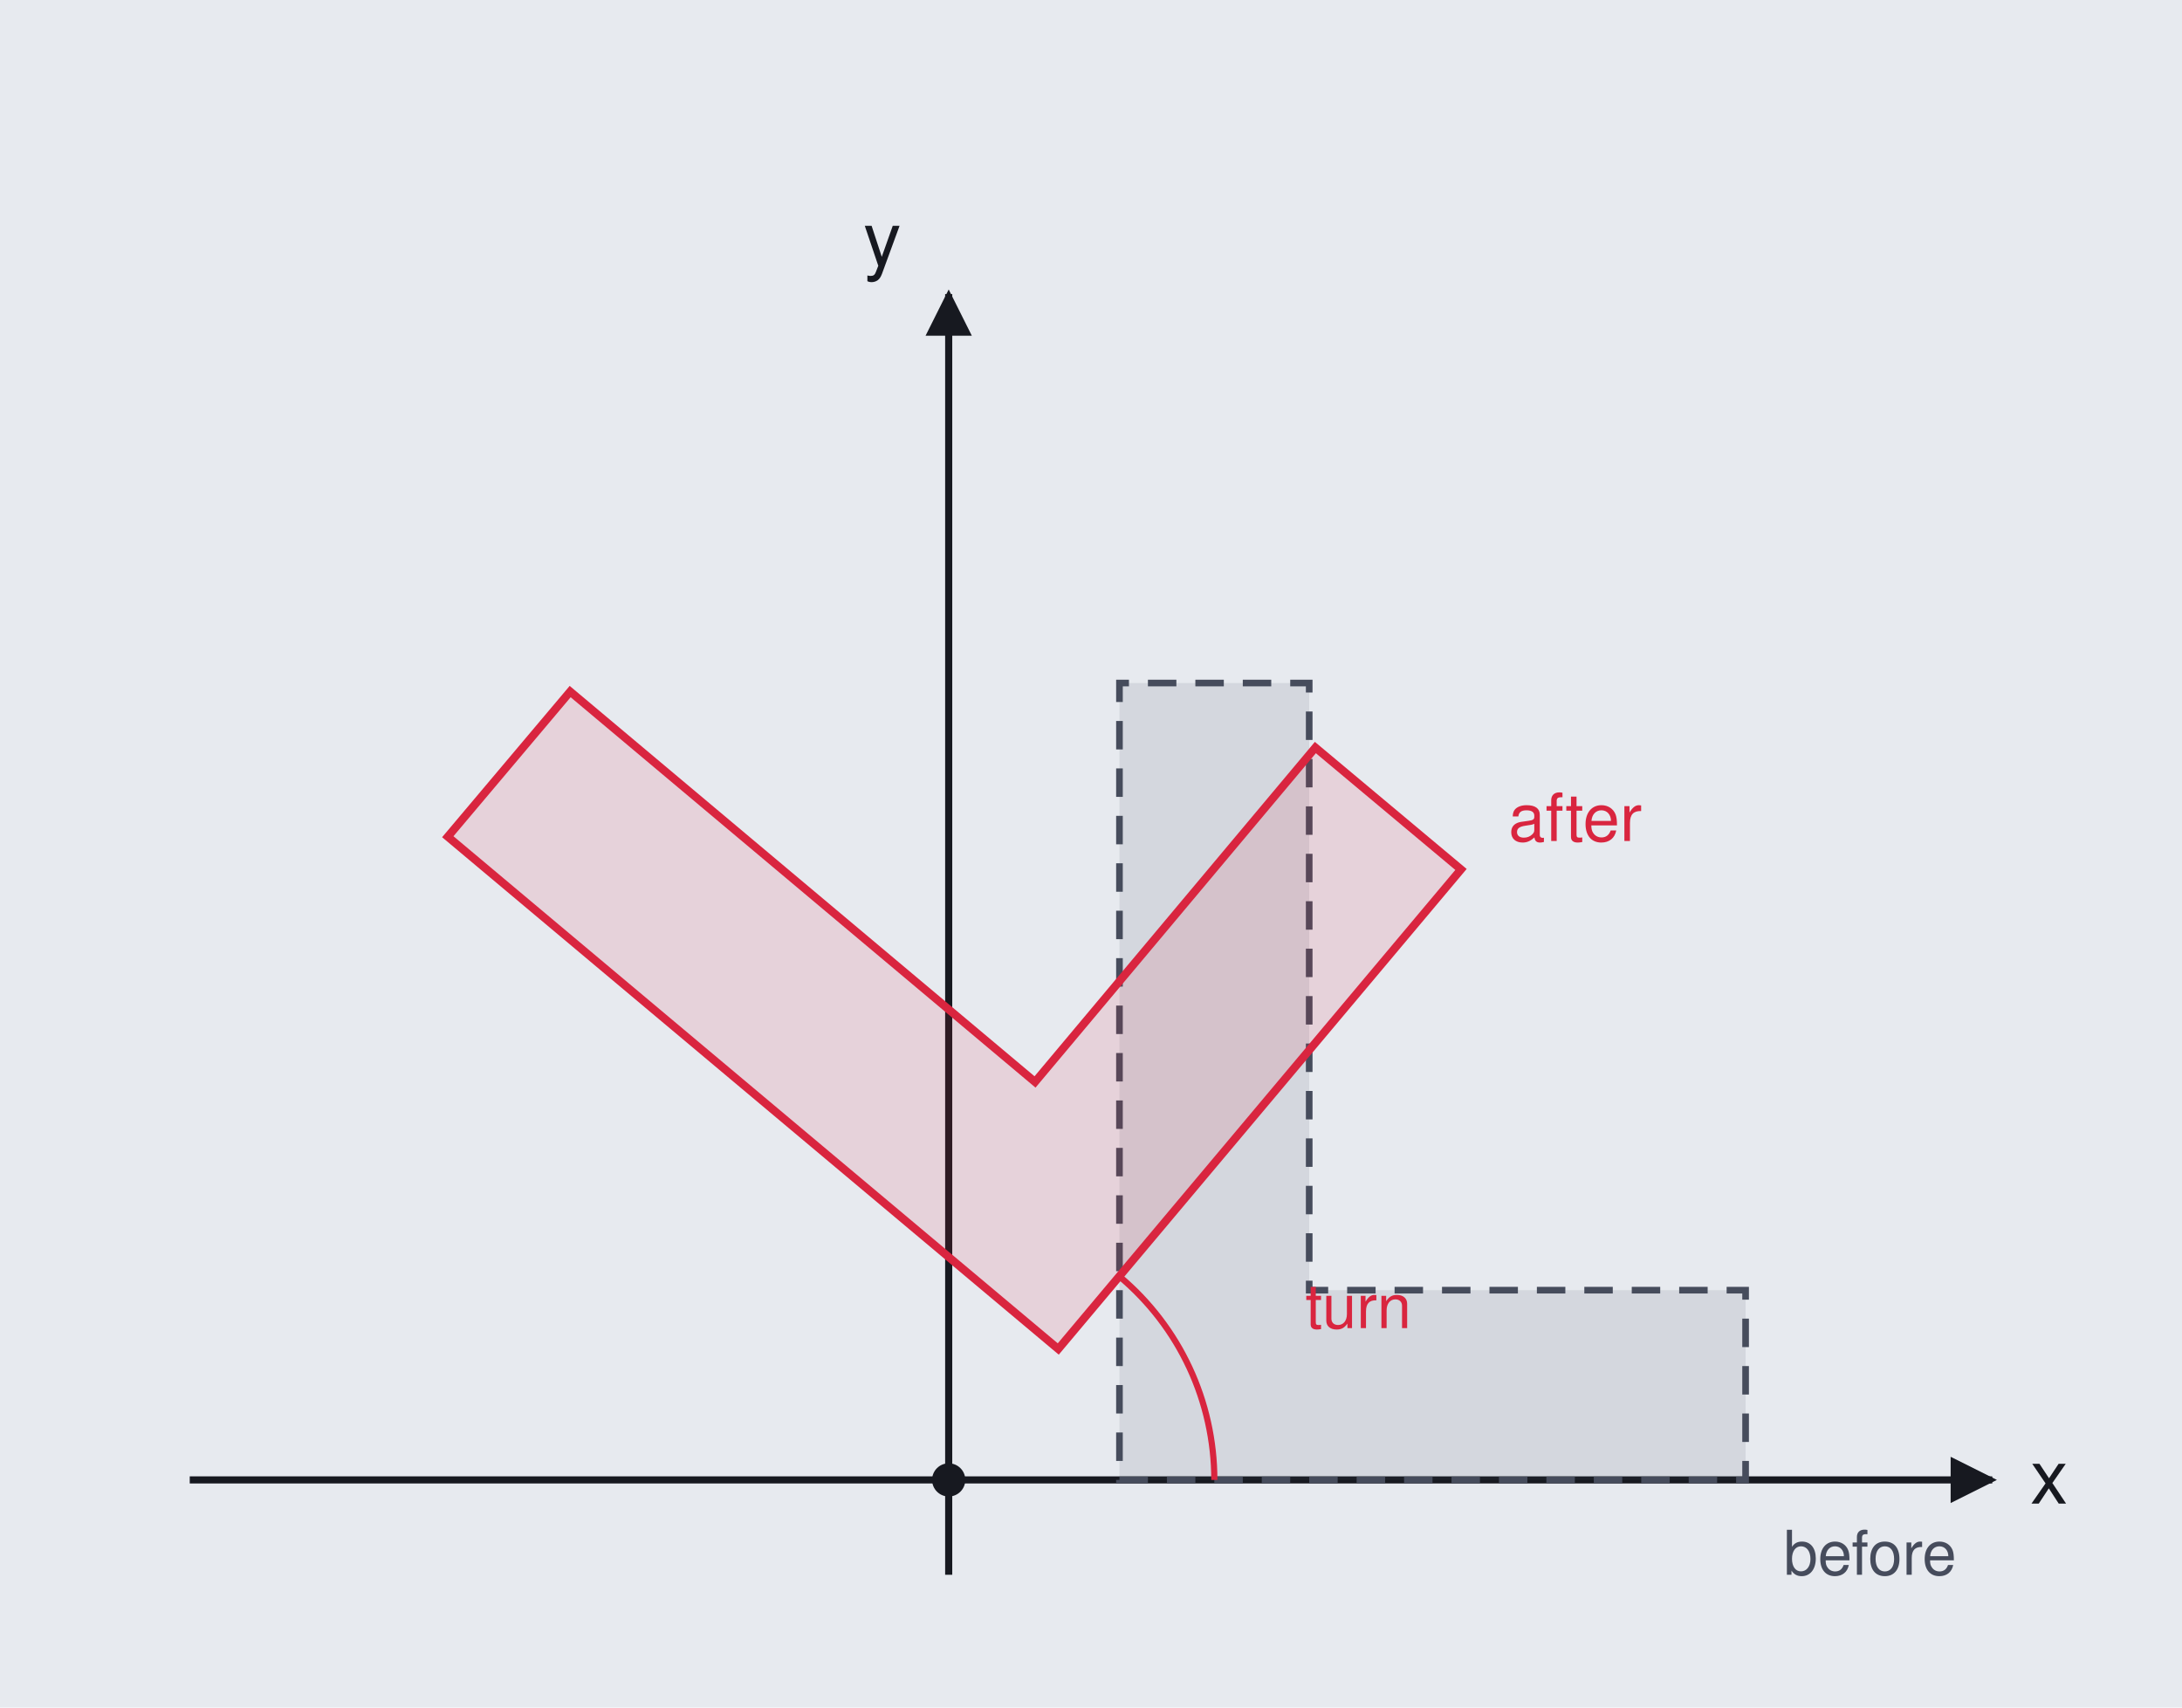
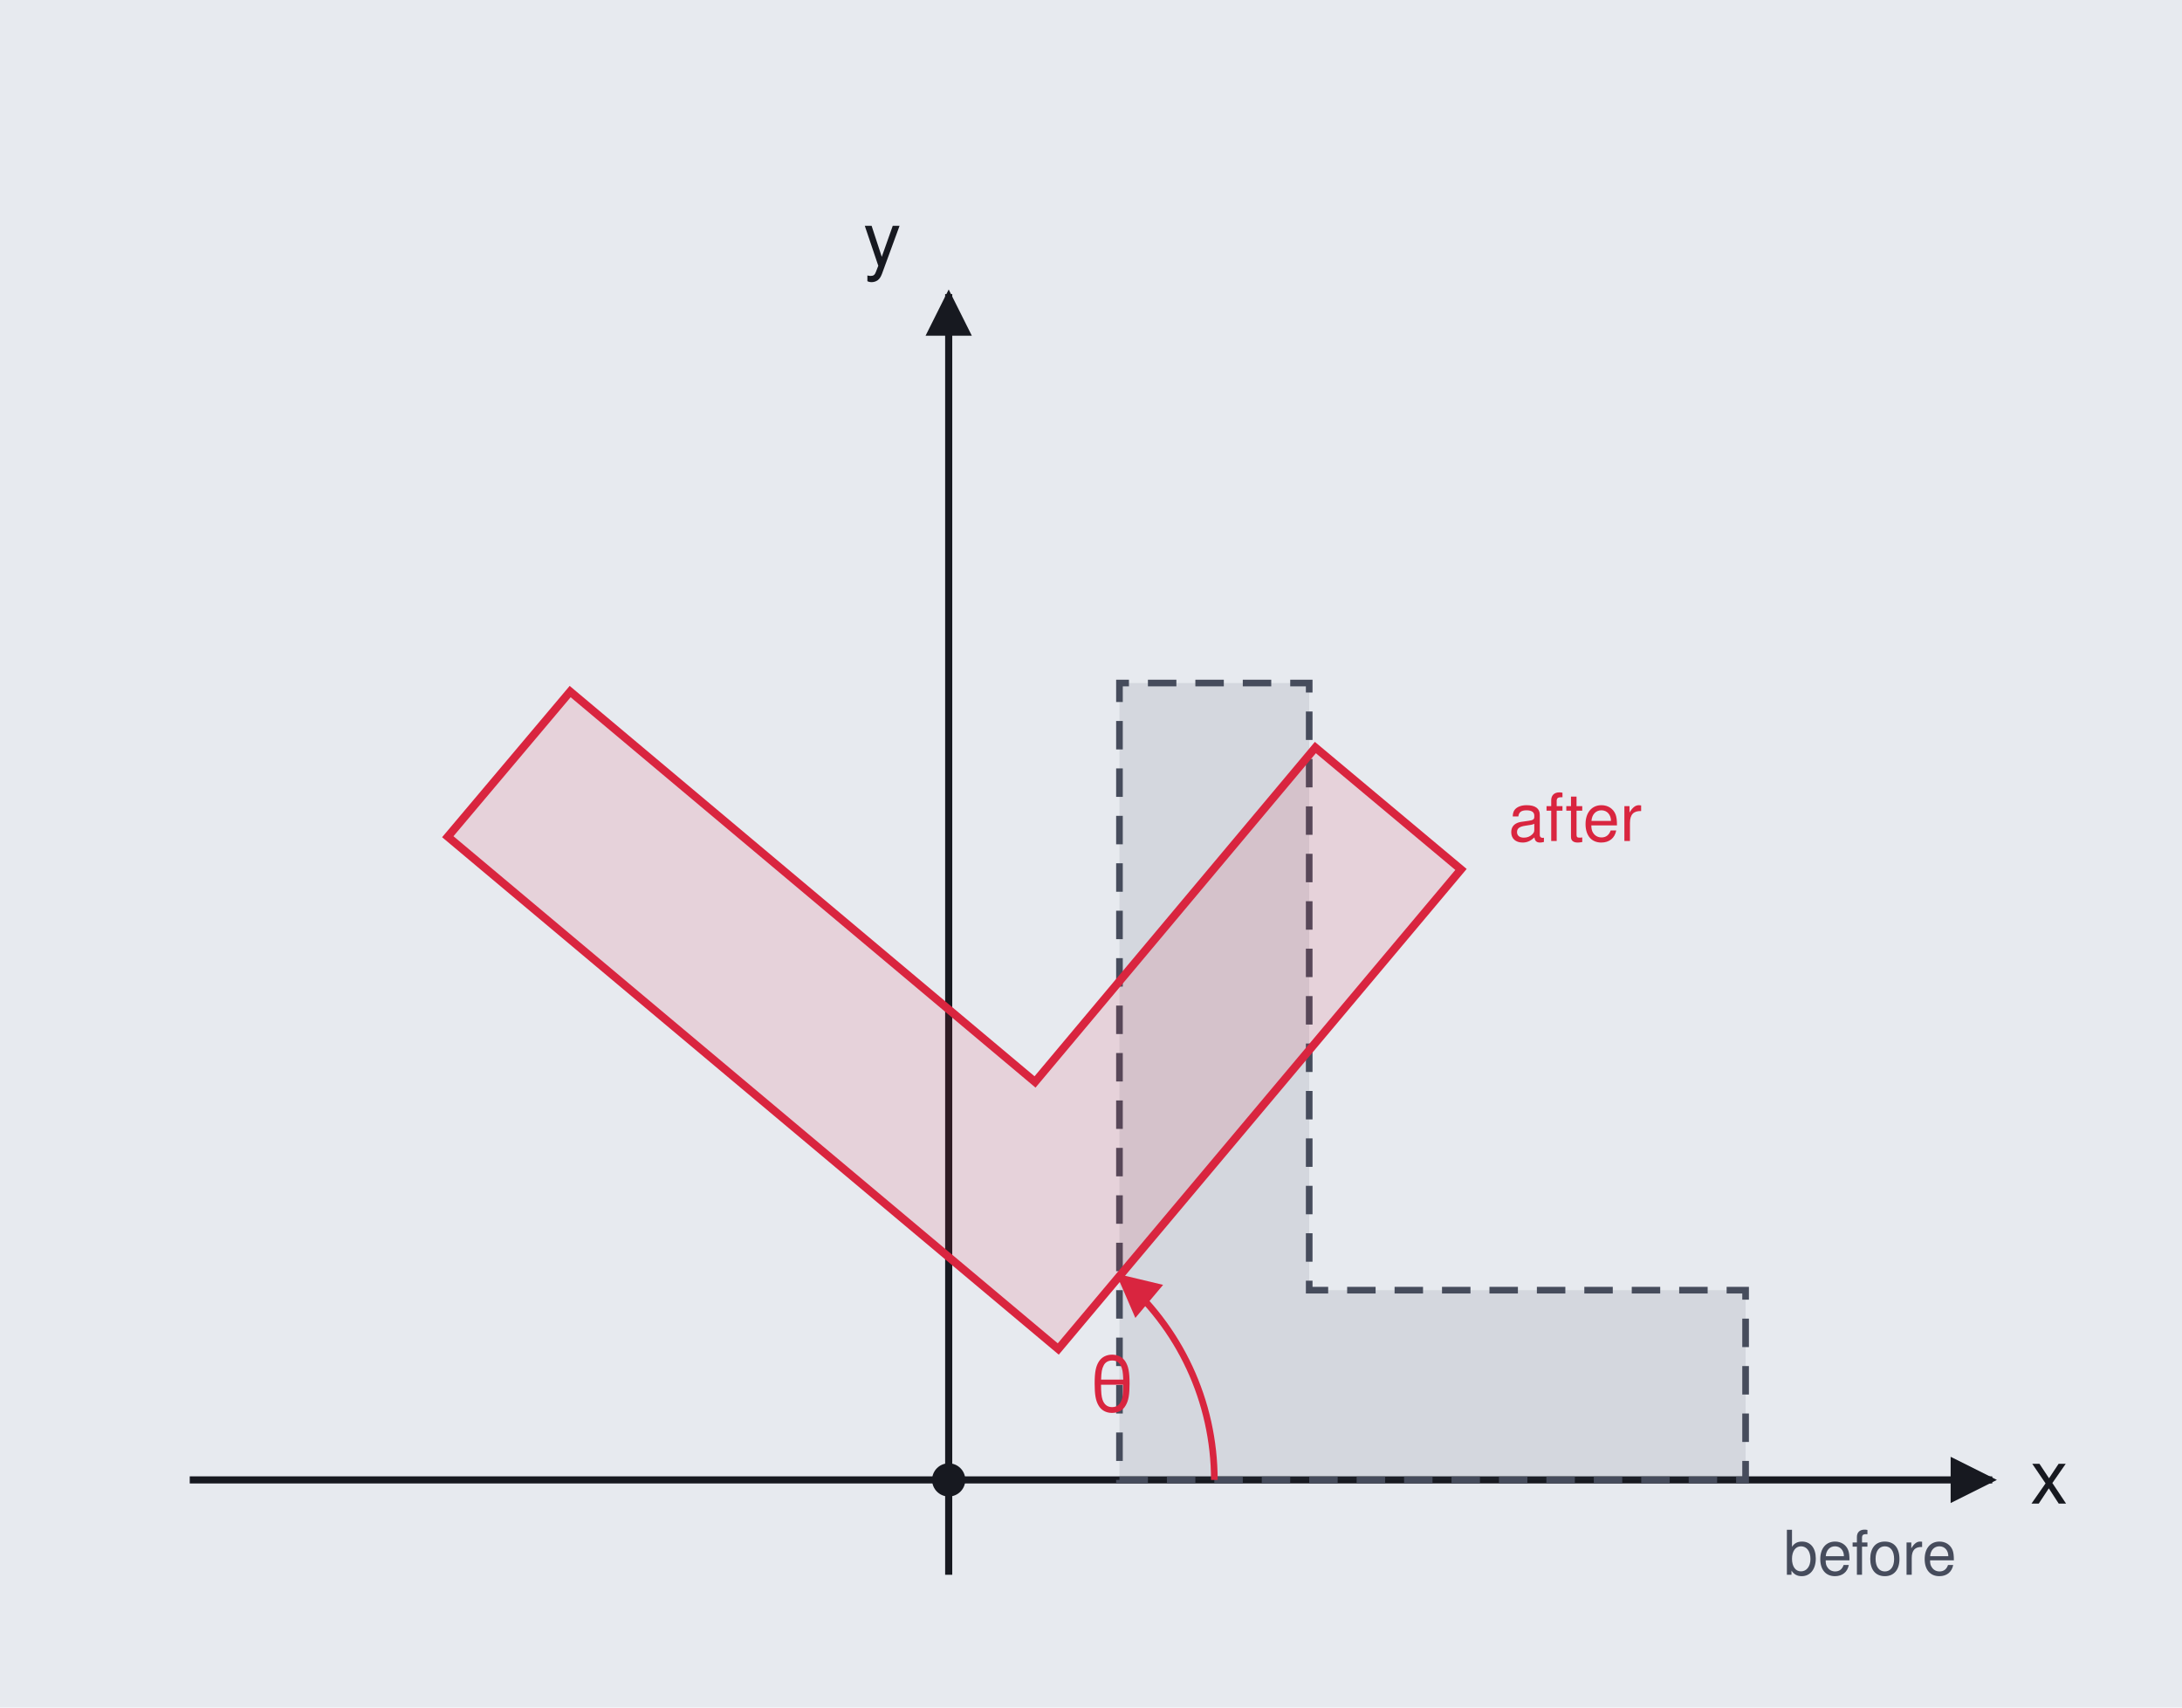
<svg xmlns="http://www.w3.org/2000/svg" viewBox="0 0 460 360" width="460" height="360" role="img">
  <rect width="460" height="360" fill="#e7eaef" />
  <defs>
    <marker id="rd-ink" viewBox="0 0 10 10" refX="9" refY="5" markerWidth="6.5" markerHeight="6.5" orient="auto">
      <path d="M0,0 L10,5 L0,10 z" fill="#171920" />
    </marker>
    <marker id="rd-coral" viewBox="0 0 10 10" refX="9" refY="5" markerWidth="6.5" markerHeight="6.5" orient="auto">
      <path d="M0,0 L10,5 L0,10 z" fill="#d9253f" />
    </marker>
    <marker id="rd-blue" viewBox="0 0 10 10" refX="9" refY="5" markerWidth="6.5" markerHeight="6.5" orient="auto">
      <path d="M0,0 L10,5 L0,10 z" fill="#3c00f7" />
    </marker>
  </defs>
  <line x1="40.0" y1="312.0" x2="420.0" y2="312.0" stroke="#171920" stroke-width="1.5" fill="none" marker-end="url(#rd-ink)" />
  <line x1="200.0" y1="332.0" x2="200.0" y2="62.0" stroke="#171920" stroke-width="1.5" fill="none" marker-end="url(#rd-ink)" />
  <polygon points="236.0,312.0 368.0,312.0 368.0,272.0 276.0,272.0 276.0,144.0 236.0,144.0" fill="#464c5c" fill-opacity="0.12" stroke="#464c5c" stroke-width="1.4" stroke-dasharray="6 4" />
  <polygon points="223.1,284.4 308.0,183.3 277.3,157.6 218.2,228.1 120.2,145.8 94.4,176.4" fill="#d9253f" fill-opacity="0.12" stroke="#d9253f" stroke-width="1.7" />
-   <path d="M256.0,312.0 A56.0,56.0 0 0 0 236.0,269.1" fill="none" stroke="#d9253f" stroke-width="1.3" />
+   <path d="M256.0,312.0 A56.0,56.0 0 0 0 236.0,269.1" fill="none" stroke="#d9253f" stroke-width="1.4" marker-end="url(#rd-coral)" />
  <circle cx="200.0" cy="312.0" r="3.5" fill="#171920" />
  <text x="428.0" y="317.0" font-family="ui-monospace, GeistMonoVariableVF, Helvetica, monospace" font-size="16" fill="#171920" text-anchor="start">x</text>
  <text x="182.0" y="56.0" font-family="ui-monospace, GeistMonoVariableVF, Helvetica, monospace" font-size="16" fill="#171920" text-anchor="start">y</text>
  <text x="376.0" y="332.0" font-family="ui-monospace, GeistMonoVariableVF, Helvetica, monospace" font-size="13" fill="#464c5c" text-anchor="start">before</text>
  <text x="318.0" y="177.3" font-family="ui-monospace, GeistMonoVariableVF, Helvetica, monospace" font-size="14" fill="#d9253f" text-anchor="start">after</text>
-   <text x="275.2" y="280.0" font-family="ui-monospace, GeistMonoVariableVF, Helvetica, monospace" font-size="13" fill="#d9253f" text-anchor="start">turn</text>
+   <text x="238.9" y="297.5" font-family="ui-monospace, GeistMonoVariableVF, Helvetica, monospace" font-size="16" fill="#d9253f" text-anchor="end">θ</text>
</svg>
